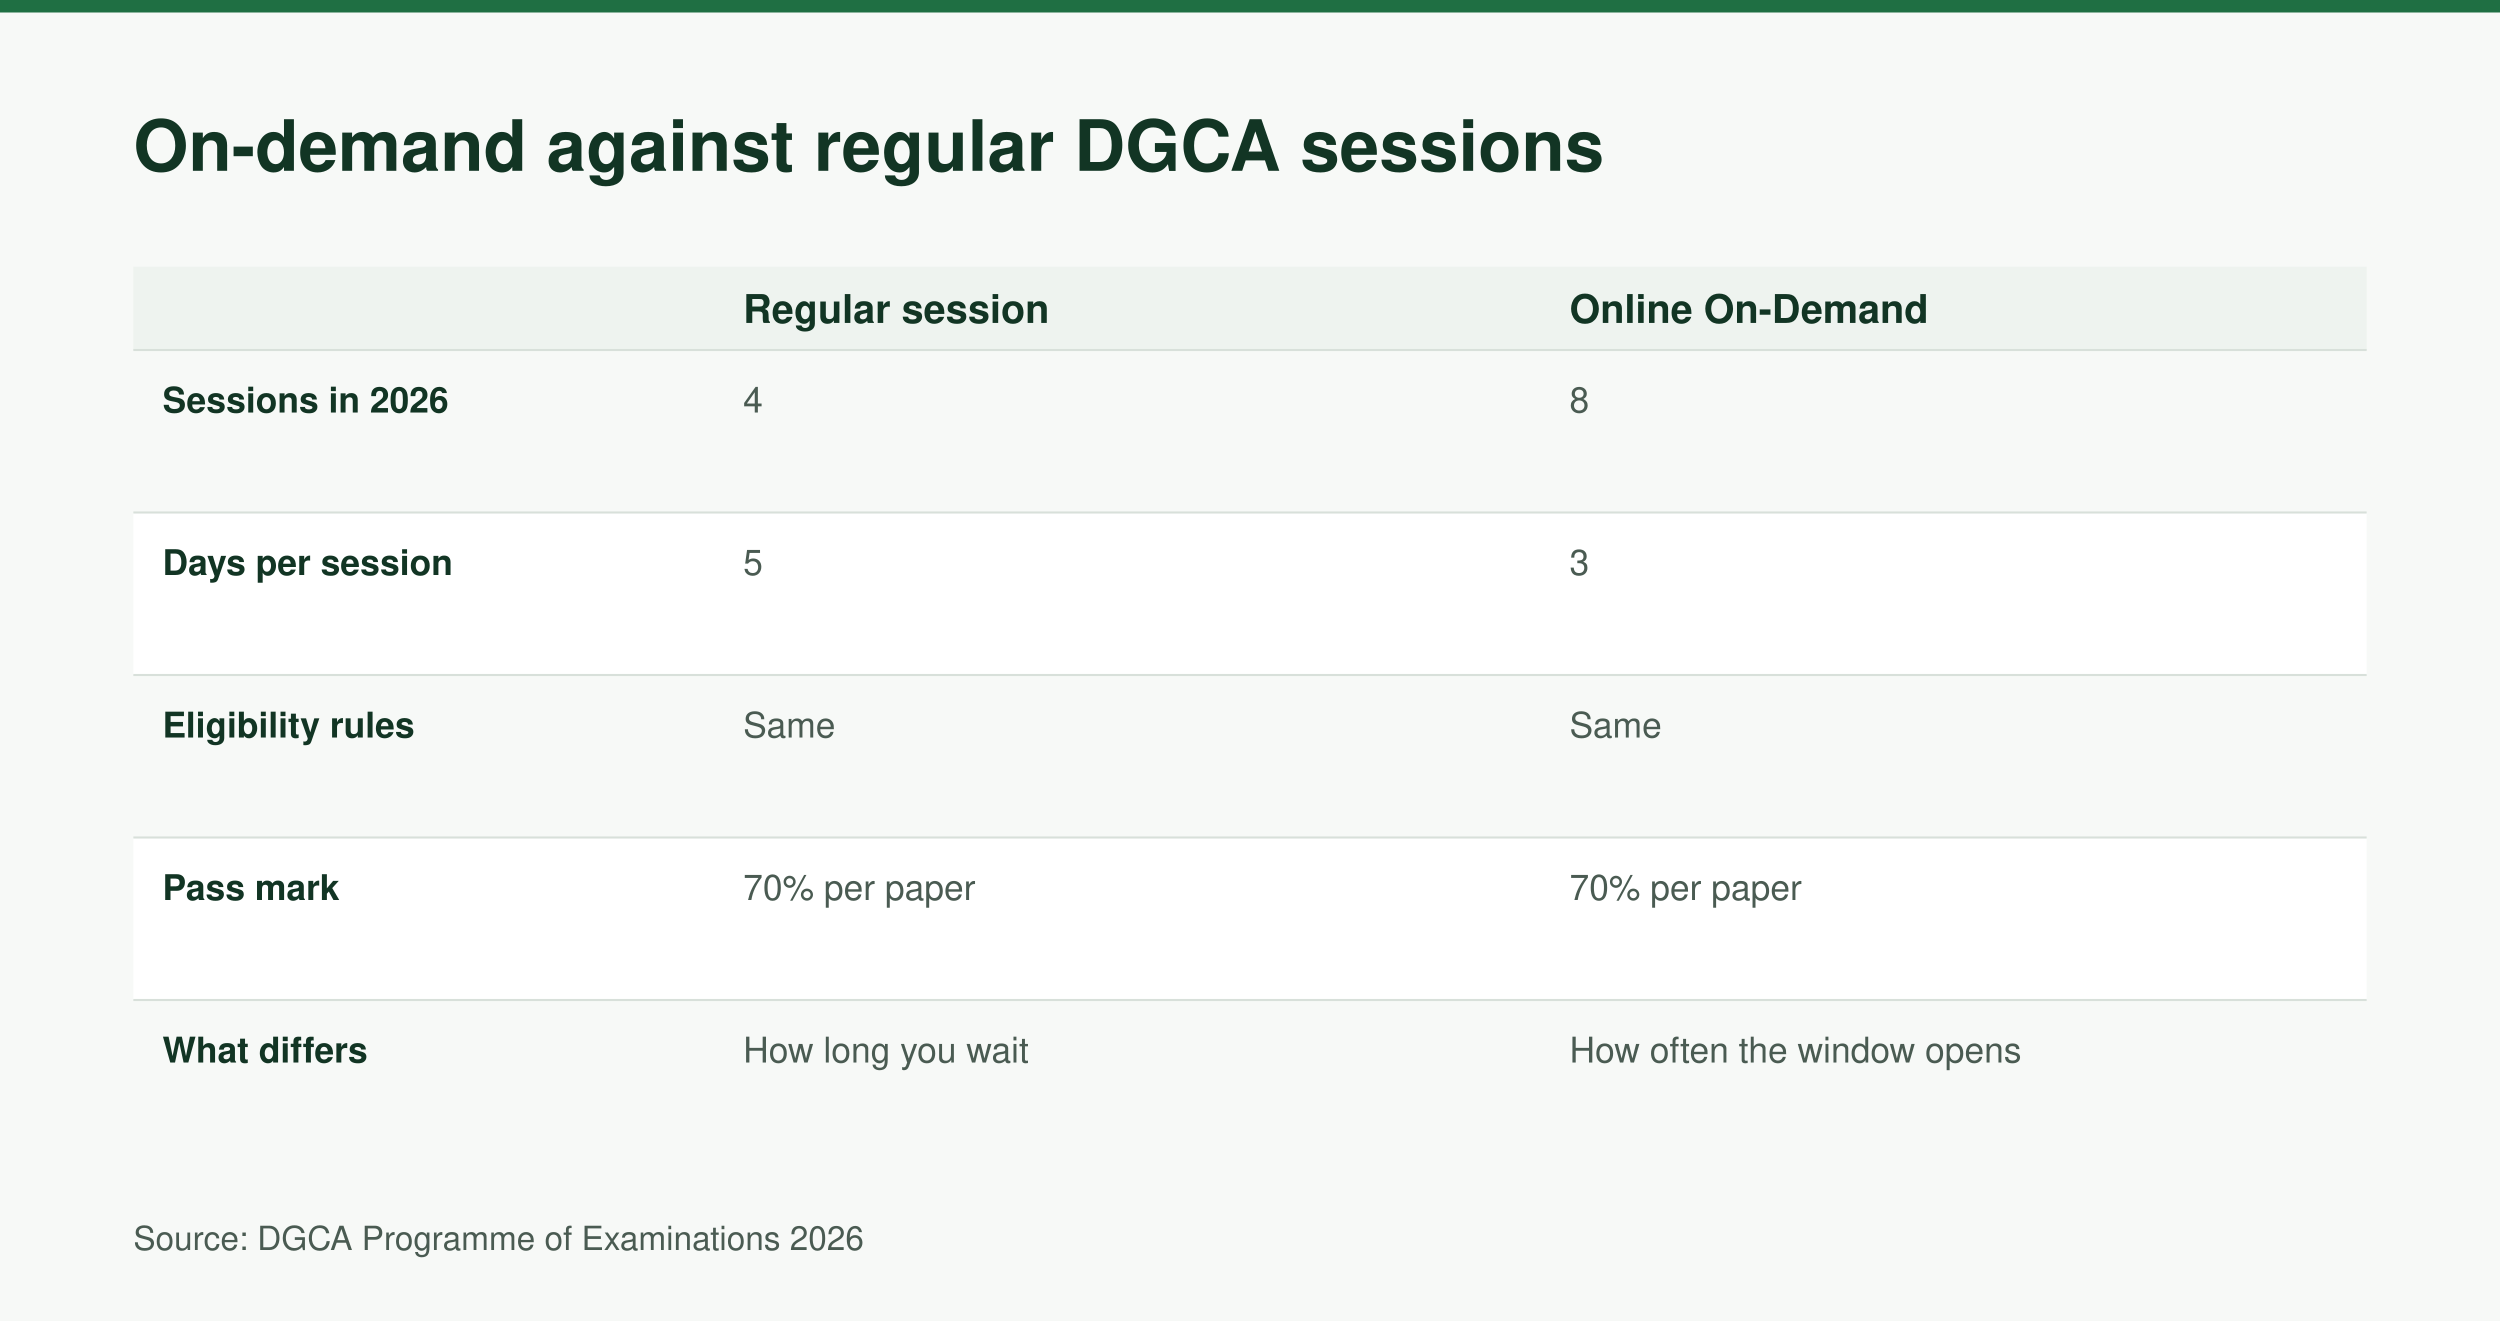
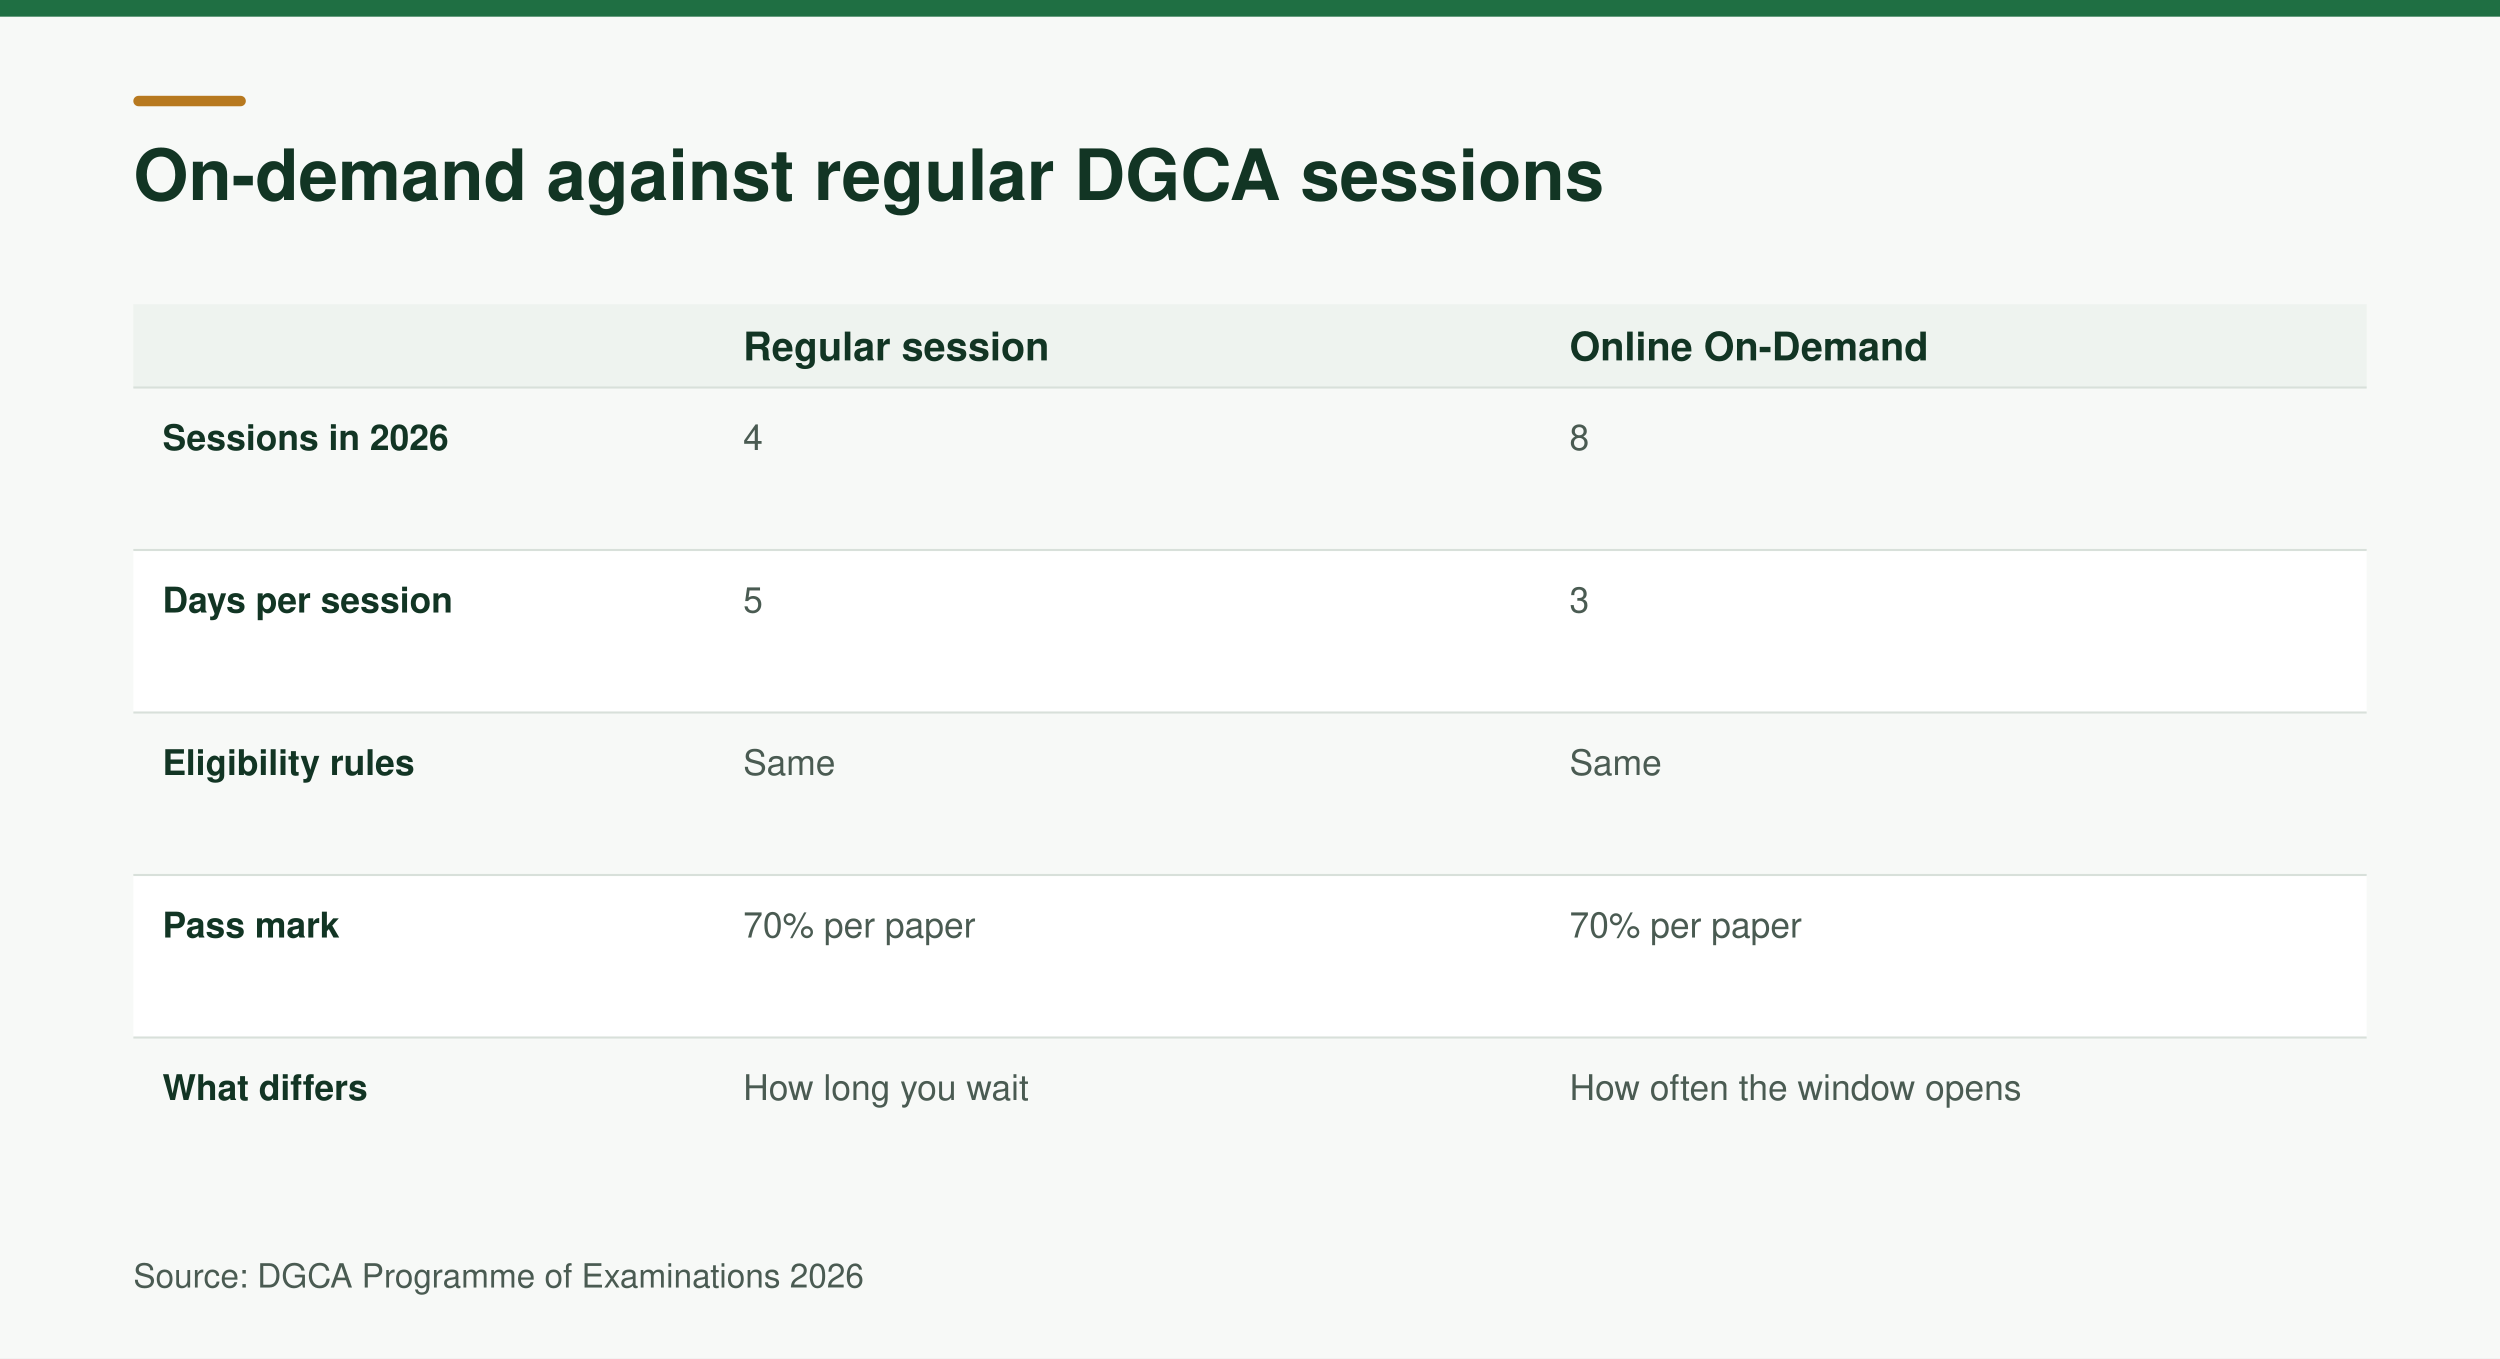
- <svg xmlns="http://www.w3.org/2000/svg" viewBox="0 0 1200 634" width="1200" height="634" role="img" aria-label="On-demand against regular DGCA sessions">
-   <rect width="1200" height="634" fill="#f7f9f7" />
-   <rect x="0" y="0" width="1200" height="6" fill="#1f6f43" />
-   <text x="64" y="82" font-family="'Helvetica Neue', Helvetica, Arial, sans-serif" font-size="34" font-weight="700" fill="#123524" text-anchor="start">On-demand against regular DGCA sessions</text>
-   <rect x="64" y="128" width="1072" height="40" fill="#eef3ef" />
-   <text x="356.72" y="155" font-family="'Helvetica Neue', Helvetica, Arial, sans-serif" font-size="19" font-weight="700" fill="#123524" text-anchor="start">Regular session</text>
-   <text x="753.36" y="155" font-family="'Helvetica Neue', Helvetica, Arial, sans-serif" font-size="19" font-weight="700" fill="#123524" text-anchor="start">Online On-Demand</text>
-   <line x1="64" y1="168" x2="1136" y2="168" stroke="#d8e0da" stroke-width="1" />
-   <text x="78" y="198" font-family="'Helvetica Neue', Helvetica, Arial, sans-serif" font-size="17" font-weight="600" fill="#123524" text-anchor="start">Sessions in 2026</text>
-   <text x="356.72" y="198" font-family="'Helvetica Neue', Helvetica, Arial, sans-serif" font-size="17" font-weight="400" fill="#4a5b52" text-anchor="start">4</text>
-   <text x="753.36" y="198" font-family="'Helvetica Neue', Helvetica, Arial, sans-serif" font-size="17" font-weight="400" fill="#4a5b52" text-anchor="start">8</text>
-   <rect x="64" y="246" width="1072" height="78" fill="#ffffff" />
-   <line x1="64" y1="246" x2="1136" y2="246" stroke="#d8e0da" stroke-width="1" />
-   <text x="78" y="276" font-family="'Helvetica Neue', Helvetica, Arial, sans-serif" font-size="17" font-weight="600" fill="#123524" text-anchor="start">Days per session</text>
-   <text x="356.72" y="276" font-family="'Helvetica Neue', Helvetica, Arial, sans-serif" font-size="17" font-weight="400" fill="#4a5b52" text-anchor="start">5</text>
-   <text x="753.36" y="276" font-family="'Helvetica Neue', Helvetica, Arial, sans-serif" font-size="17" font-weight="400" fill="#4a5b52" text-anchor="start">3</text>
-   <line x1="64" y1="324" x2="1136" y2="324" stroke="#d8e0da" stroke-width="1" />
-   <text x="78" y="354" font-family="'Helvetica Neue', Helvetica, Arial, sans-serif" font-size="17" font-weight="600" fill="#123524" text-anchor="start">Eligibility rules</text>
-   <text x="356.72" y="354" font-family="'Helvetica Neue', Helvetica, Arial, sans-serif" font-size="17" font-weight="400" fill="#4a5b52" text-anchor="start">Same</text>
-   <text x="753.36" y="354" font-family="'Helvetica Neue', Helvetica, Arial, sans-serif" font-size="17" font-weight="400" fill="#4a5b52" text-anchor="start">Same</text>
-   <rect x="64" y="402" width="1072" height="78" fill="#ffffff" />
-   <line x1="64" y1="402" x2="1136" y2="402" stroke="#d8e0da" stroke-width="1" />
-   <text x="78" y="432" font-family="'Helvetica Neue', Helvetica, Arial, sans-serif" font-size="17" font-weight="600" fill="#123524" text-anchor="start">Pass mark</text>
-   <text x="356.72" y="432" font-family="'Helvetica Neue', Helvetica, Arial, sans-serif" font-size="17" font-weight="400" fill="#4a5b52" text-anchor="start">70% per paper</text>
-   <text x="753.36" y="432" font-family="'Helvetica Neue', Helvetica, Arial, sans-serif" font-size="17" font-weight="400" fill="#4a5b52" text-anchor="start">70% per paper</text>
-   <line x1="64" y1="480" x2="1136" y2="480" stroke="#d8e0da" stroke-width="1" />
-   <text x="78" y="510" font-family="'Helvetica Neue', Helvetica, Arial, sans-serif" font-size="17" font-weight="600" fill="#123524" text-anchor="start">What differs</text>
-   <text x="356.72" y="510" font-family="'Helvetica Neue', Helvetica, Arial, sans-serif" font-size="17" font-weight="400" fill="#4a5b52" text-anchor="start">How long you wait</text>
-   <text x="753.36" y="510" font-family="'Helvetica Neue', Helvetica, Arial, sans-serif" font-size="17" font-weight="400" fill="#4a5b52" text-anchor="start">How often the window opens</text>
-   <text x="64" y="600" font-family="'Helvetica Neue', Helvetica, Arial, sans-serif" font-size="16" font-weight="400" fill="#4a5b52" text-anchor="start">Source: DGCA Programme of Examinations 2026</text>
+ <svg xmlns="http://www.w3.org/2000/svg" viewBox="0 0 1200 652" width="1200" height="652" role="img" aria-label="On-demand against regular DGCA sessions">
+   <rect width="1200" height="652" fill="#f7f9f7" />
+   <rect x="0" y="0" width="1200" height="8" fill="#1f6f43" />
+   <rect x="64" y="46" width="54" height="5" rx="2.5" fill="#b7791f" />
+   <text x="64" y="96" font-family="'Helvetica Neue', Helvetica, Arial, sans-serif" font-size="34" font-weight="700" fill="#123524" text-anchor="start">On-demand against regular DGCA sessions</text>
+   <rect x="64" y="146" width="1072" height="40" fill="#eef3ef" />
+   <text x="356.72" y="173" font-family="'Helvetica Neue', Helvetica, Arial, sans-serif" font-size="19" font-weight="700" fill="#123524" text-anchor="start">Regular session</text>
+   <text x="753.36" y="173" font-family="'Helvetica Neue', Helvetica, Arial, sans-serif" font-size="19" font-weight="700" fill="#123524" text-anchor="start">Online On-Demand</text>
+   <line x1="64" y1="186" x2="1136" y2="186" stroke="#d8e0da" stroke-width="1" />
+   <text x="78" y="216" font-family="'Helvetica Neue', Helvetica, Arial, sans-serif" font-size="17" font-weight="600" fill="#123524" text-anchor="start">Sessions in 2026</text>
+   <text x="356.72" y="216" font-family="'Helvetica Neue', Helvetica, Arial, sans-serif" font-size="17" font-weight="400" fill="#4a5b52" text-anchor="start">4</text>
+   <text x="753.36" y="216" font-family="'Helvetica Neue', Helvetica, Arial, sans-serif" font-size="17" font-weight="400" fill="#4a5b52" text-anchor="start">8</text>
+   <rect x="64" y="264" width="1072" height="78" fill="#ffffff" />
+   <line x1="64" y1="264" x2="1136" y2="264" stroke="#d8e0da" stroke-width="1" />
+   <text x="78" y="294" font-family="'Helvetica Neue', Helvetica, Arial, sans-serif" font-size="17" font-weight="600" fill="#123524" text-anchor="start">Days per session</text>
+   <text x="356.72" y="294" font-family="'Helvetica Neue', Helvetica, Arial, sans-serif" font-size="17" font-weight="400" fill="#4a5b52" text-anchor="start">5</text>
+   <text x="753.36" y="294" font-family="'Helvetica Neue', Helvetica, Arial, sans-serif" font-size="17" font-weight="400" fill="#4a5b52" text-anchor="start">3</text>
+   <line x1="64" y1="342" x2="1136" y2="342" stroke="#d8e0da" stroke-width="1" />
+   <text x="78" y="372" font-family="'Helvetica Neue', Helvetica, Arial, sans-serif" font-size="17" font-weight="600" fill="#123524" text-anchor="start">Eligibility rules</text>
+   <text x="356.72" y="372" font-family="'Helvetica Neue', Helvetica, Arial, sans-serif" font-size="17" font-weight="400" fill="#4a5b52" text-anchor="start">Same</text>
+   <text x="753.36" y="372" font-family="'Helvetica Neue', Helvetica, Arial, sans-serif" font-size="17" font-weight="400" fill="#4a5b52" text-anchor="start">Same</text>
+   <rect x="64" y="420" width="1072" height="78" fill="#ffffff" />
+   <line x1="64" y1="420" x2="1136" y2="420" stroke="#d8e0da" stroke-width="1" />
+   <text x="78" y="450" font-family="'Helvetica Neue', Helvetica, Arial, sans-serif" font-size="17" font-weight="600" fill="#123524" text-anchor="start">Pass mark</text>
+   <text x="356.72" y="450" font-family="'Helvetica Neue', Helvetica, Arial, sans-serif" font-size="17" font-weight="400" fill="#4a5b52" text-anchor="start">70% per paper</text>
+   <text x="753.36" y="450" font-family="'Helvetica Neue', Helvetica, Arial, sans-serif" font-size="17" font-weight="400" fill="#4a5b52" text-anchor="start">70% per paper</text>
+   <line x1="64" y1="498" x2="1136" y2="498" stroke="#d8e0da" stroke-width="1" />
+   <text x="78" y="528" font-family="'Helvetica Neue', Helvetica, Arial, sans-serif" font-size="17" font-weight="600" fill="#123524" text-anchor="start">What differs</text>
+   <text x="356.72" y="528" font-family="'Helvetica Neue', Helvetica, Arial, sans-serif" font-size="17" font-weight="400" fill="#4a5b52" text-anchor="start">How long you wait</text>
+   <text x="753.36" y="528" font-family="'Helvetica Neue', Helvetica, Arial, sans-serif" font-size="17" font-weight="400" fill="#4a5b52" text-anchor="start">How often the window opens</text>
+   <text x="64" y="618" font-family="'Helvetica Neue', Helvetica, Arial, sans-serif" font-size="16" font-weight="400" fill="#4a5b52" text-anchor="start">Source: DGCA Programme of Examinations 2026</text>
</svg>
